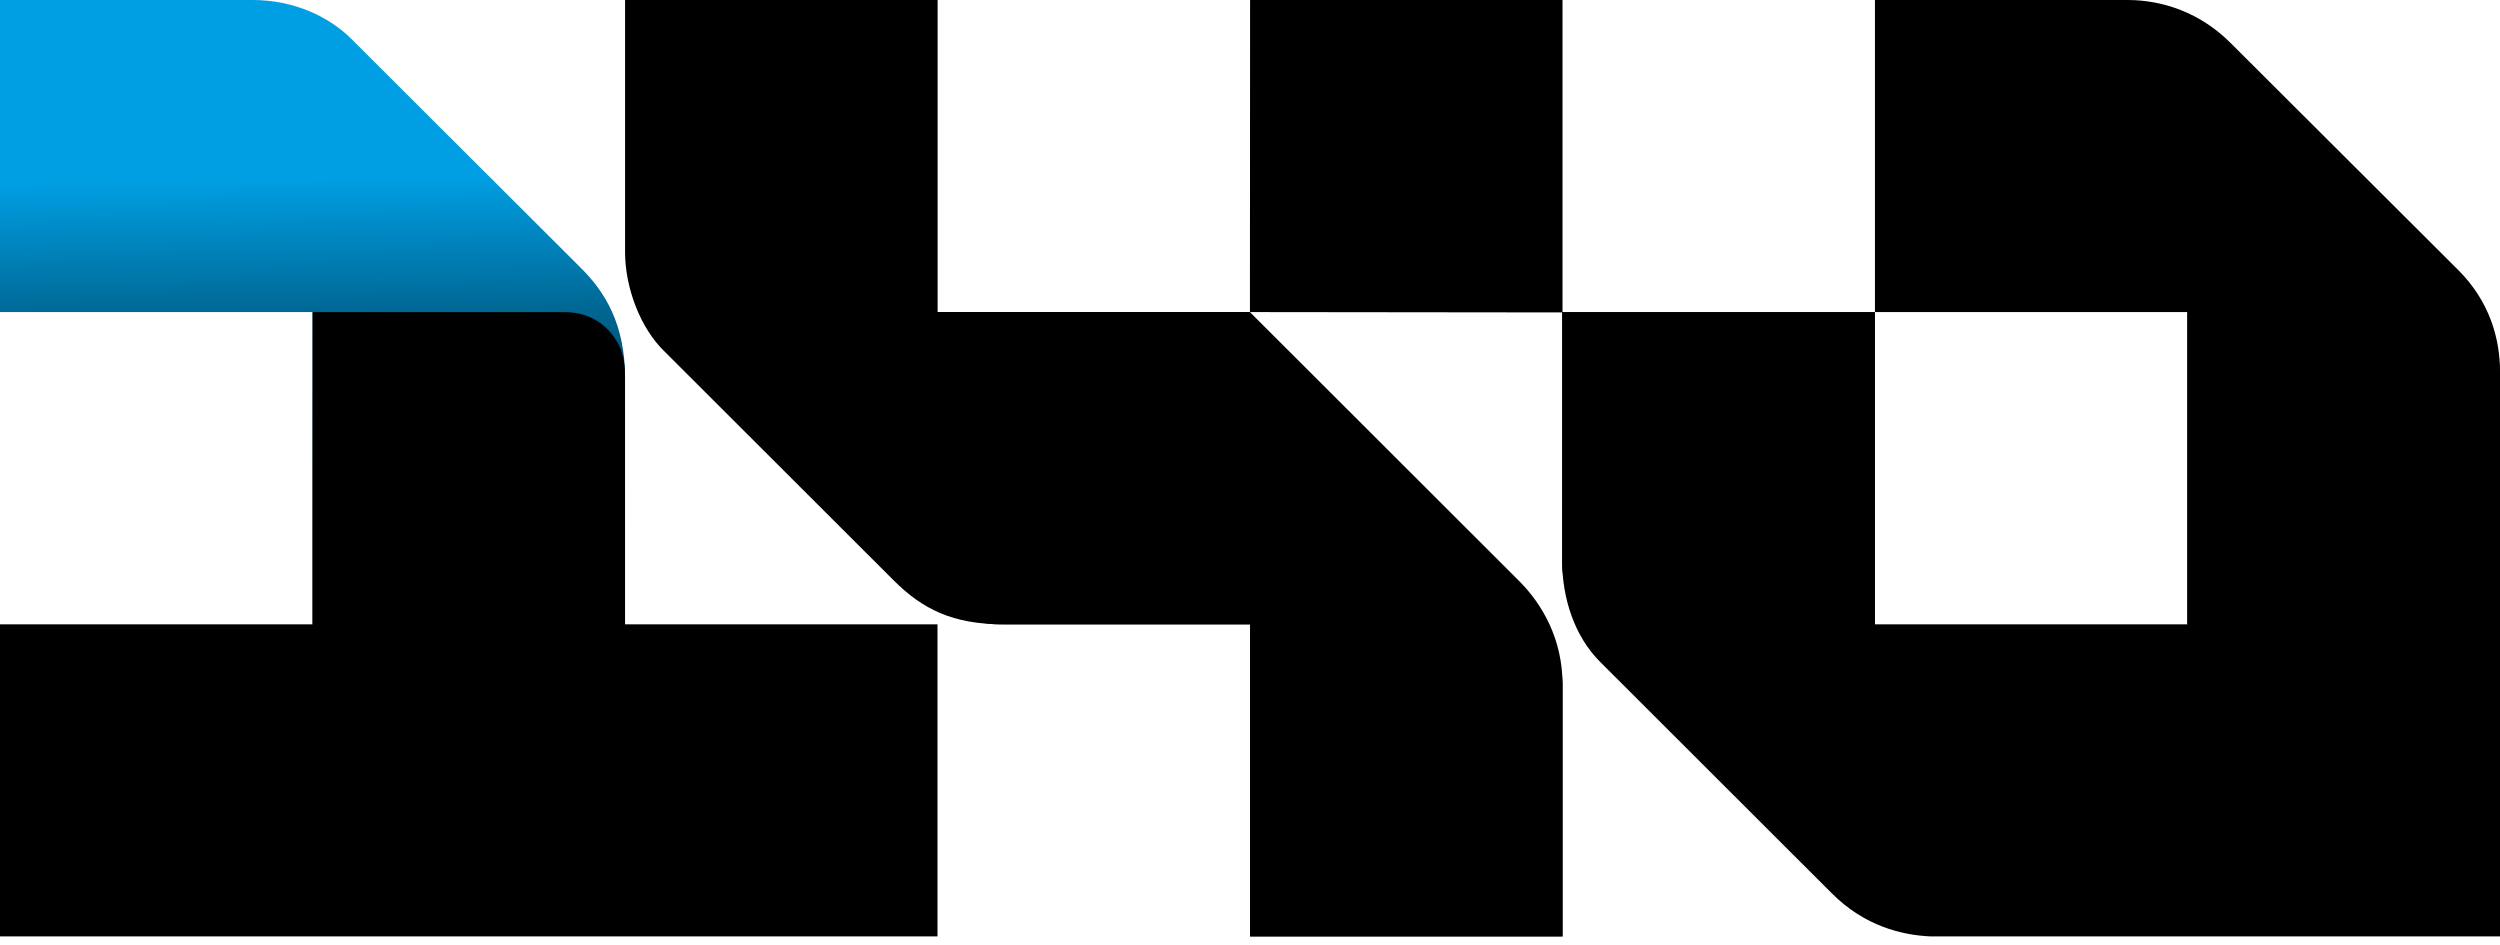
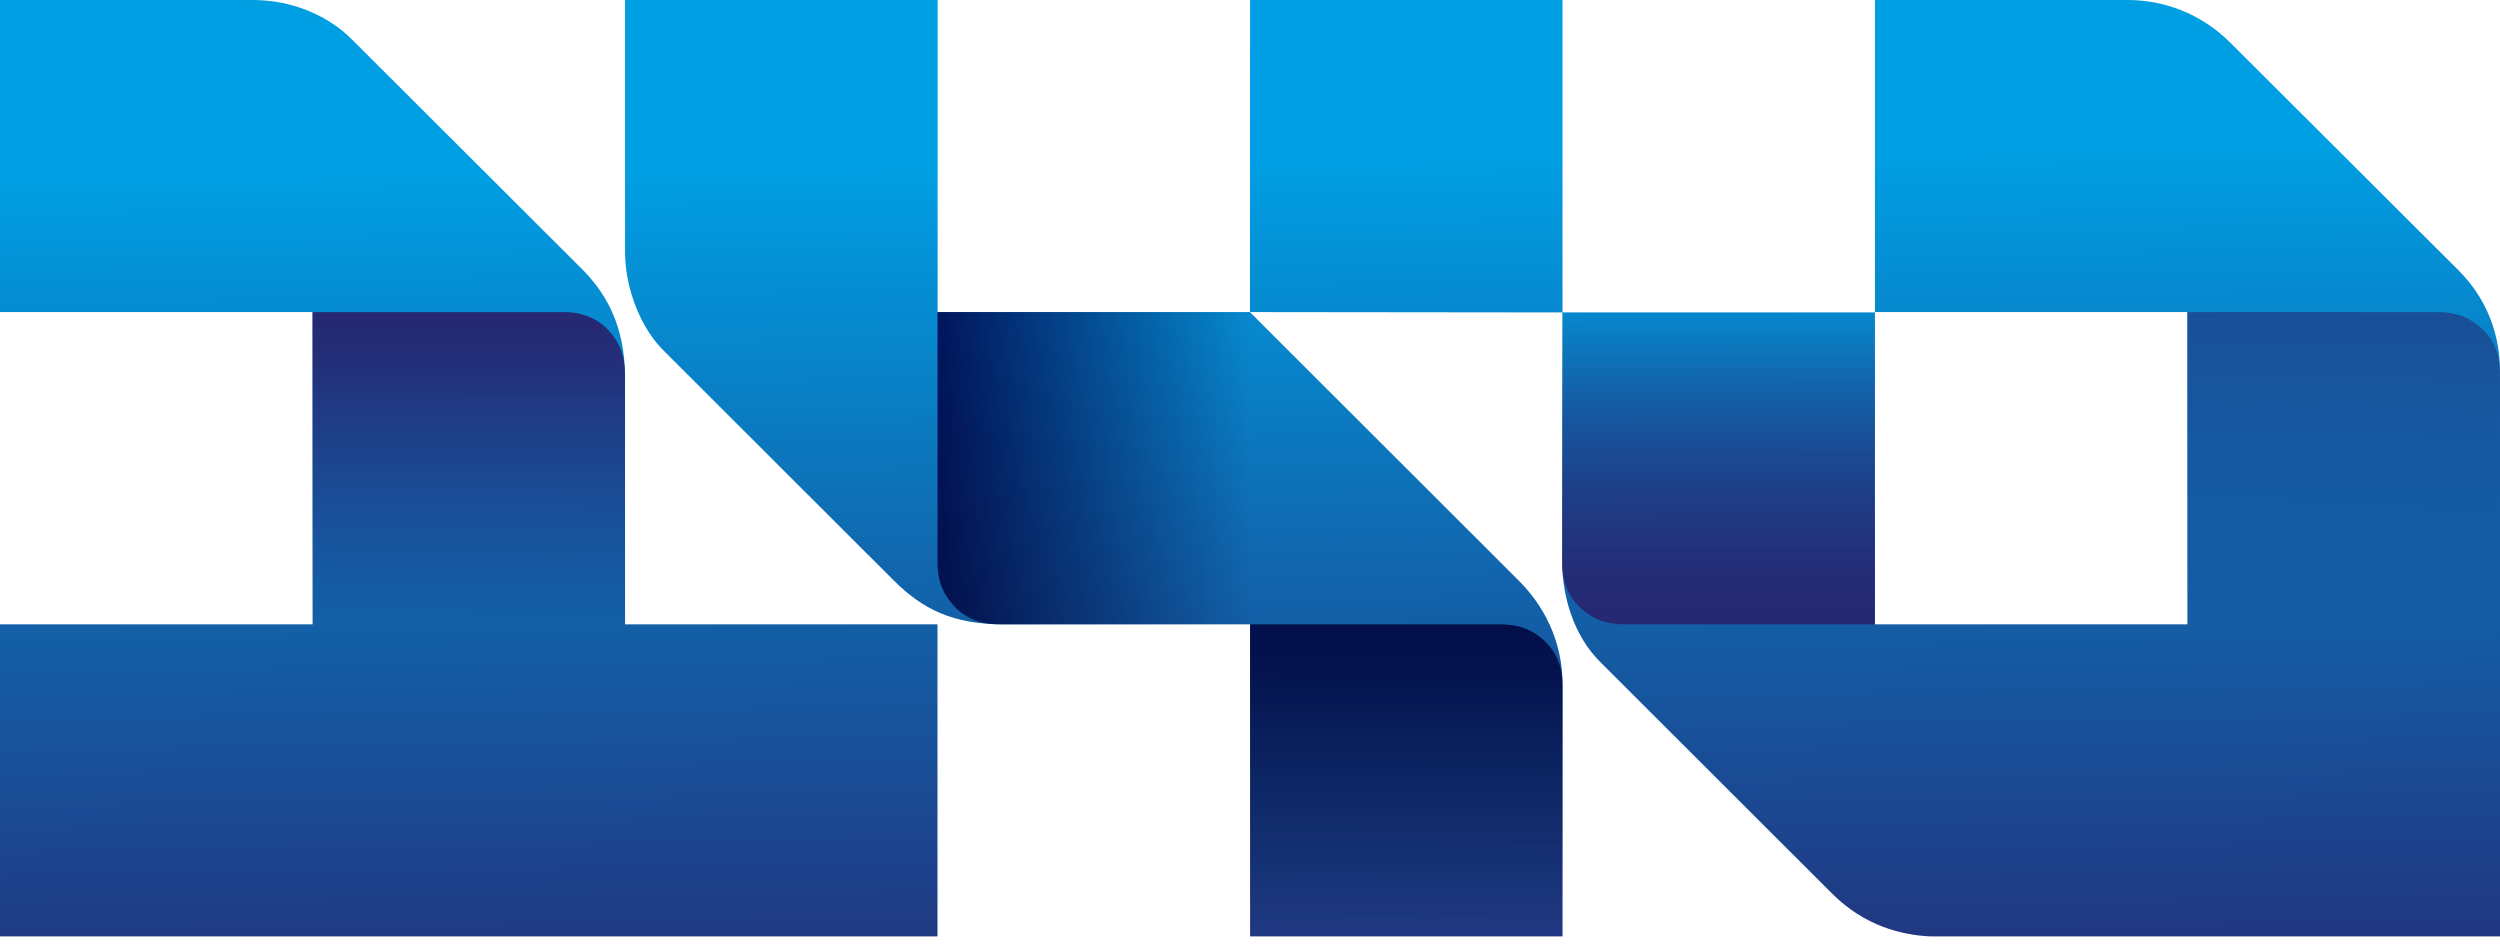
<svg xmlns="http://www.w3.org/2000/svg" width="278" height="105" viewBox="0 0 278 105" fill="none">
  <path fillRule="evenodd" clipRule="evenodd" d="M69.506 42.046C69.506 36.031 67.265 32.426 64.547 29.75L39.131 4.384C36.586 1.824 32.634 0 28.095 0H0V34.703H34.76V69.424H0V104.127H104.249V69.424H69.506V42.046Z" fill="url(#paint0_linear_700_311)" />
  <path fillRule="evenodd" clipRule="evenodd" d="M104.267 0H69.508V28.042C69.508 31.895 71.141 36.484 73.991 39.181L99.368 64.53C102.596 67.754 105.96 69.424 111.601 69.424H139.01V104.127H173.752V76.085C173.752 71.132 171.549 67.223 168.926 64.607L138.989 34.703H104.263V0H104.267Z" fill="url(#paint1_linear_700_311)" />
  <path fillRule="evenodd" clipRule="evenodd" d="M273.363 30.037L248.101 4.838C244.681 1.383 240.447 0 236.589 0H208.494V34.703H243.237V69.424H208.494V34.738H173.752V0H139.009L138.992 34.703L173.735 34.742L173.718 62.54C173.735 66.487 175.068 70.738 177.914 73.581L203.728 99.366C207.354 102.988 211.477 103.977 214.632 104.127H278.001V41.365C278.001 37.683 276.882 33.565 273.368 30.037H273.363Z" fill="url(#paint2_linear_700_311)" />
  <path fillRule="evenodd" clipRule="evenodd" d="M34.758 69.427V34.707H62.737C64.829 34.707 66.556 35.465 67.808 36.89C68.738 37.974 69.496 39.279 69.496 41.69V69.432H34.754L34.758 69.427Z" fill="url(#paint3_linear_700_311)" />
  <path fillRule="evenodd" clipRule="evenodd" d="M138.992 34.703V69.424H111.013C108.921 69.424 107.194 68.666 105.943 67.223C105.013 66.162 104.254 64.852 104.254 62.441V34.699H138.996L138.992 34.703Z" fill="url(#paint4_linear_700_311)" style="mix-blend-mode:multiply" />
  <path fillRule="evenodd" clipRule="evenodd" d="M139.008 104.131H173.75V76.162C173.75 74.073 173.009 72.347 171.564 71.097C170.48 70.168 169.19 69.428 166.76 69.428H139.008V104.131Z" fill="url(#paint5_linear_700_311)" style="mix-blend-mode:multiply" />
  <path fillRule="evenodd" clipRule="evenodd" d="M243.235 69.406H277.994V41.459C277.994 39.369 277.236 37.644 275.809 36.394C274.724 35.465 273.417 34.707 271.004 34.707H243.23V69.41L243.235 69.406Z" fill="url(#paint6_linear_700_311)" />
  <path fillRule="evenodd" clipRule="evenodd" d="M208.474 34.703H173.715V62.672C173.715 64.761 174.473 66.487 175.901 67.737C176.985 68.666 178.292 69.424 180.705 69.424H208.479V34.703H208.474Z" fill="url(#paint7_linear_700_311)" />
  <defs>
    <linearGradient id="paint0_linear_700_311" x1="51.158" y1="19.762" x2="52.693" y2="126.471" gradientUnits="userSpaceOnUse">
      <stop stop-color="#009EE2" />
-       <stop offset="0.4" stopColor="#1068AF" />
-       <stop offset="0.8" stopColor="#203983" />
-       <stop offset="1" stopColor="#262772" />
+       <stop offset="0.4" stop-color="#1068AF" />
+       <stop offset="0.8" stop-color="#203983" />
+       <stop offset="1" stop-color="#262772" />
    </linearGradient>
    <linearGradient id="paint1_linear_700_311" x1="121.15" y1="18.756" x2="122.681" y2="125.465" gradientUnits="userSpaceOnUse">
-       <stop stopColor="#009EE2" />
-       <stop offset="0.4" stopColor="#1068AF" />
-       <stop offset="0.8" stopColor="#203983" />
-       <stop offset="1" stopColor="#262772" />
+       <stop stop-color="#009EE2" />
+       <stop offset="0.4" stop-color="#1068AF" />
+       <stop offset="0.8" stop-color="#203983" />
+       <stop offset="1" stop-color="#262772" />
    </linearGradient>
    <linearGradient id="paint2_linear_700_311" x1="208.199" y1="17.506" x2="209.734" y2="124.214" gradientUnits="userSpaceOnUse">
-       <stop stopColor="#009EE2" />
-       <stop offset="0.4" stopColor="#1068AF" />
-       <stop offset="0.8" stopColor="#203983" />
-       <stop offset="1" stopColor="#262772" />
+       <stop stop-color="#009EE2" />
+       <stop offset="0.4" stop-color="#1068AF" />
+       <stop offset="0.8" stop-color="#203983" />
+       <stop offset="1" stop-color="#262772" />
    </linearGradient>
    <linearGradient id="paint3_linear_700_311" x1="52.129" y1="69.427" x2="52.129" y2="34.703" gradientUnits="userSpaceOnUse">
-       <stop stopColor="#262772" stopOpacity="0" />
-       <stop offset="0.26" stopColor="#262772" stopOpacity="0.33" />
-       <stop offset="0.59" stopColor="#262772" stopOpacity="0.69" />
-       <stop offset="0.84" stopColor="#262772" stopOpacity="0.92" />
-       <stop offset="1" stopColor="#262772" />
+       <stop stop-color="#262772" stop-opacity="0" />
+       <stop offset="0.26" stop-color="#262772" stop-opacity="0.33" />
+       <stop offset="0.59" stop-color="#262772" stop-opacity="0.69" />
+       <stop offset="0.84" stop-color="#262772" stop-opacity="0.92" />
+       <stop offset="1" stop-color="#262772" />
    </linearGradient>
    <linearGradient id="paint4_linear_700_311" x1="138.992" y1="52.064" x2="104.25" y2="52.064" gradientUnits="userSpaceOnUse">
-       <stop stopColor="#262772" stopOpacity="0" />
-       <stop offset="1" stopColor="#262772" />
+       <stop stop-color="#262772" stop-opacity="0" />
+       <stop offset="1" stop-color="#262772" />
    </linearGradient>
    <linearGradient id="paint5_linear_700_311" x1="156.379" y1="104.131" x2="156.379" y2="69.428" gradientUnits="userSpaceOnUse">
-       <stop stopColor="#262772" stopOpacity="0" />
-       <stop offset="0.26" stopColor="#262772" stopOpacity="0.33" />
-       <stop offset="0.59" stopColor="#262772" stopOpacity="0.69" />
-       <stop offset="0.84" stopColor="#262772" stopOpacity="0.92" />
-       <stop offset="1" stopColor="#262772" />
+       <stop stop-color="#262772" stop-opacity="0" />
+       <stop offset="0.26" stop-color="#262772" stop-opacity="0.33" />
+       <stop offset="0.59" stop-color="#262772" stop-opacity="0.69" />
+       <stop offset="0.84" stop-color="#262772" stop-opacity="0.92" />
+       <stop offset="1" stop-color="#262772" />
    </linearGradient>
    <linearGradient id="paint6_linear_700_311" x1="260.615" y1="69.406" x2="260.615" y2="-0.001" gradientUnits="userSpaceOnUse">
-       <stop stopColor="#262772" stopOpacity="0" />
-       <stop offset="0.26" stopColor="#262772" stopOpacity="0.33" />
-       <stop offset="0.59" stopColor="#262772" stopOpacity="0.69" />
-       <stop offset="0.84" stopColor="#262772" stopOpacity="0.92" />
-       <stop offset="1" stopColor="#262772" />
+       <stop stop-color="#262772" stop-opacity="0" />
+       <stop offset="0.26" stop-color="#262772" stop-opacity="0.33" />
+       <stop offset="0.59" stop-color="#262772" stop-opacity="0.69" />
+       <stop offset="0.84" stop-color="#262772" stop-opacity="0.92" />
+       <stop offset="1" stop-color="#262772" />
    </linearGradient>
    <linearGradient id="paint7_linear_700_311" x1="191.09" y1="34.703" x2="191.09" y2="69.428" gradientUnits="userSpaceOnUse">
-       <stop stopColor="#262772" stopOpacity="0" />
-       <stop offset="0.26" stopColor="#262772" stopOpacity="0.33" />
-       <stop offset="0.59" stopColor="#262772" stopOpacity="0.69" />
-       <stop offset="0.84" stopColor="#262772" stopOpacity="0.92" />
-       <stop offset="1" stopColor="#262772" />
+       <stop stop-color="#262772" stop-opacity="0" />
+       <stop offset="0.26" stop-color="#262772" stop-opacity="0.33" />
+       <stop offset="0.59" stop-color="#262772" stop-opacity="0.69" />
+       <stop offset="0.84" stop-color="#262772" stop-opacity="0.92" />
+       <stop offset="1" stop-color="#262772" />
    </linearGradient>
  </defs>
</svg>
